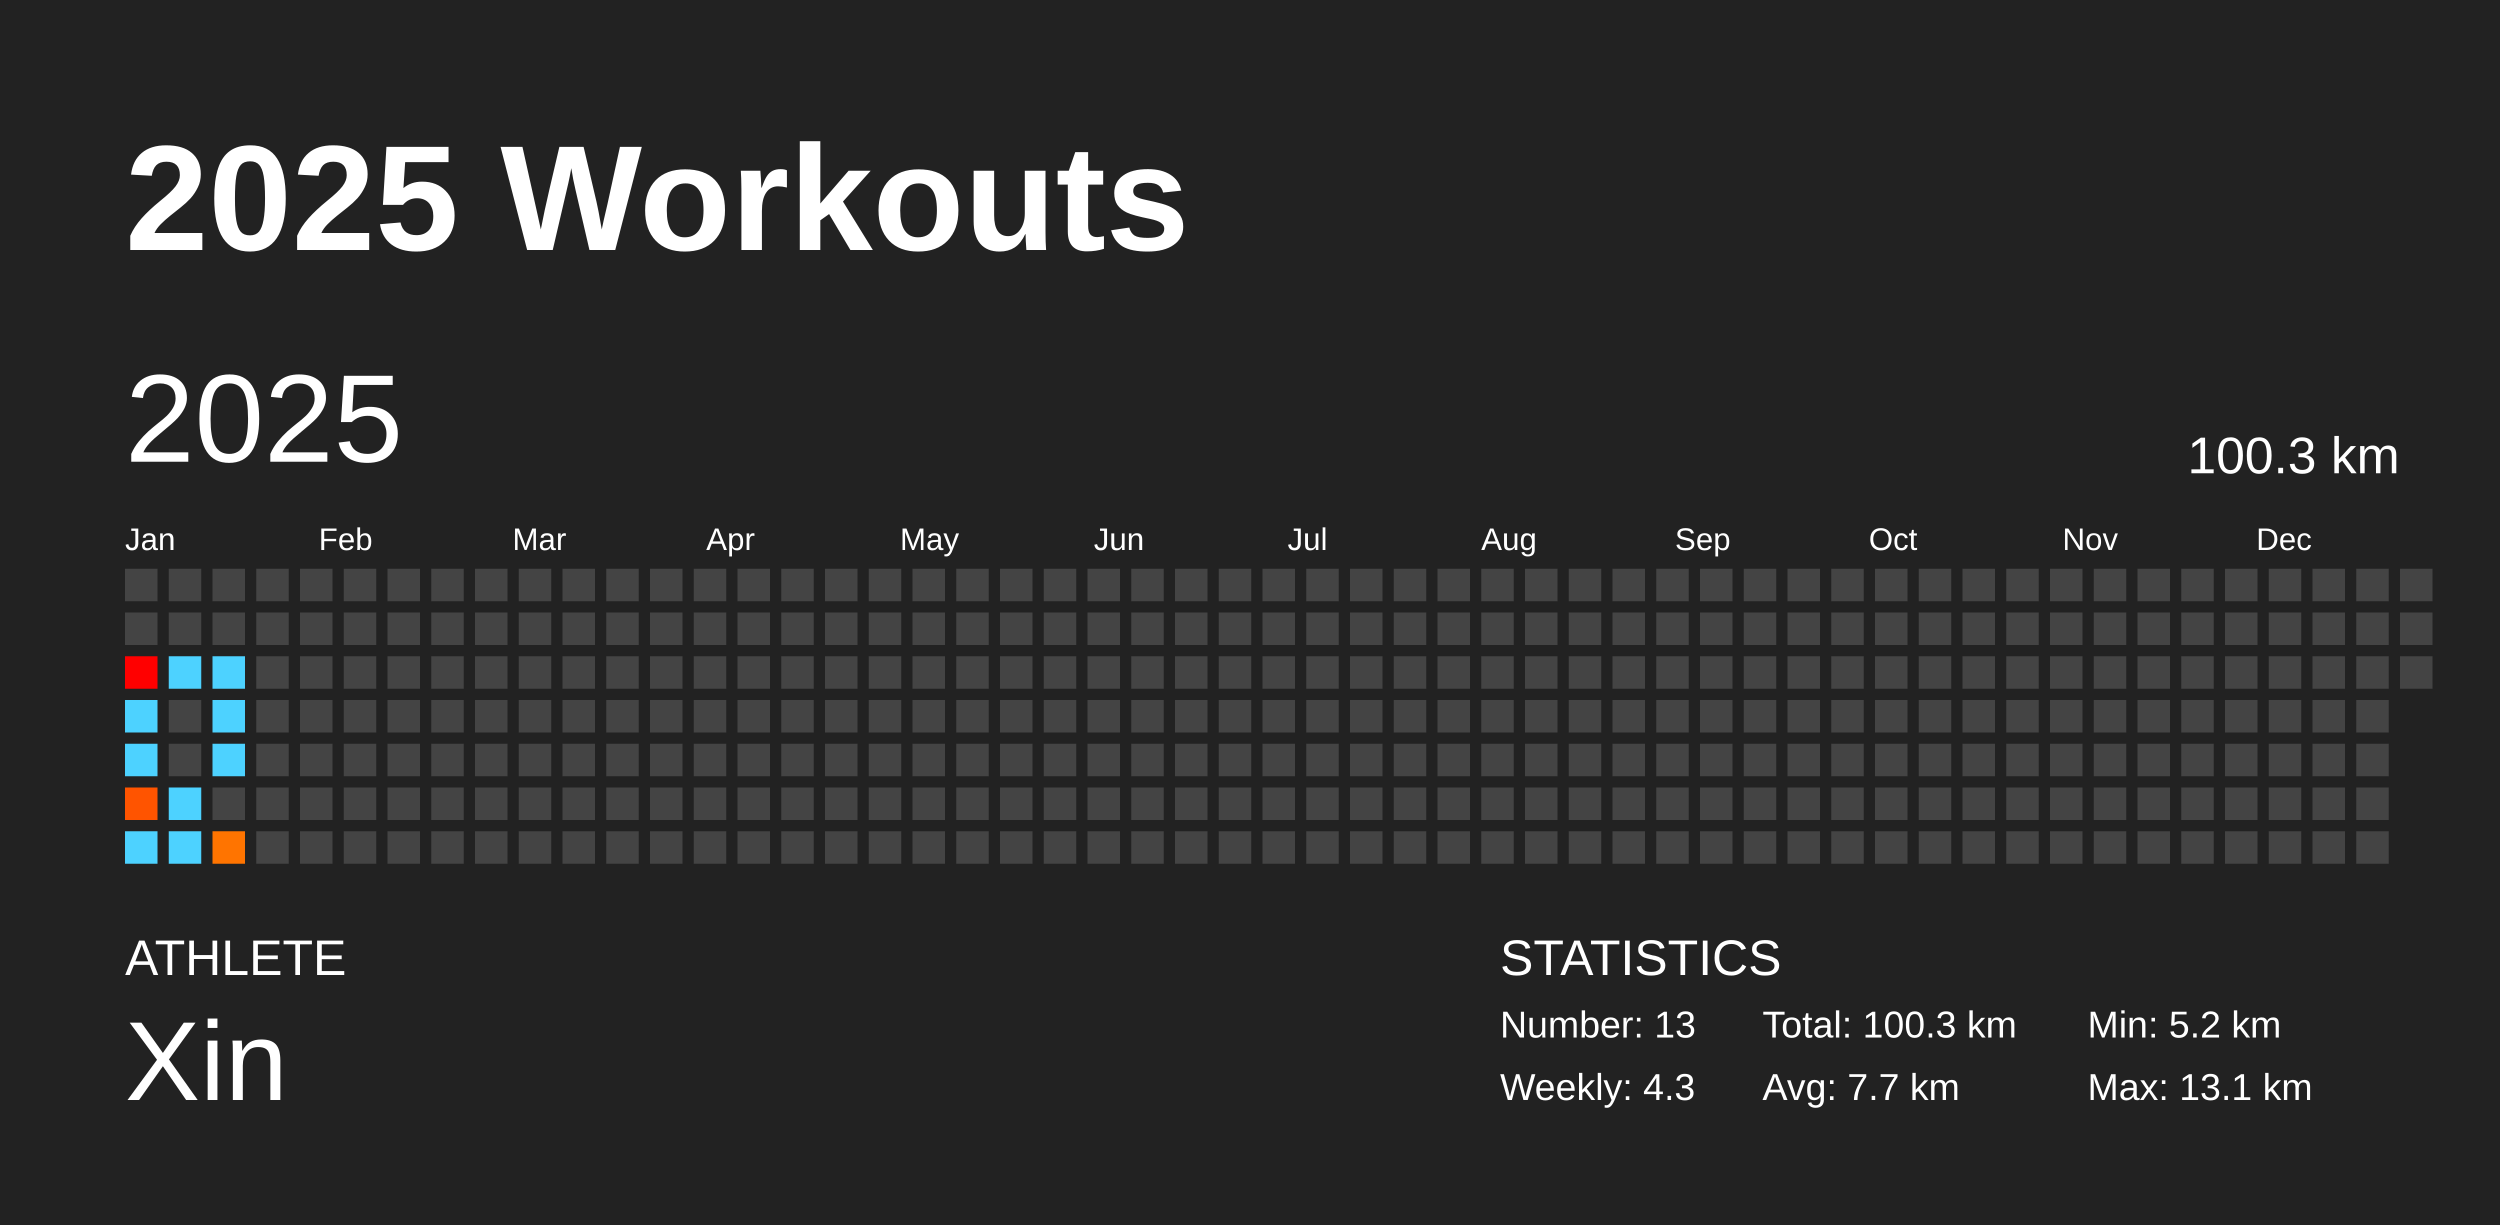
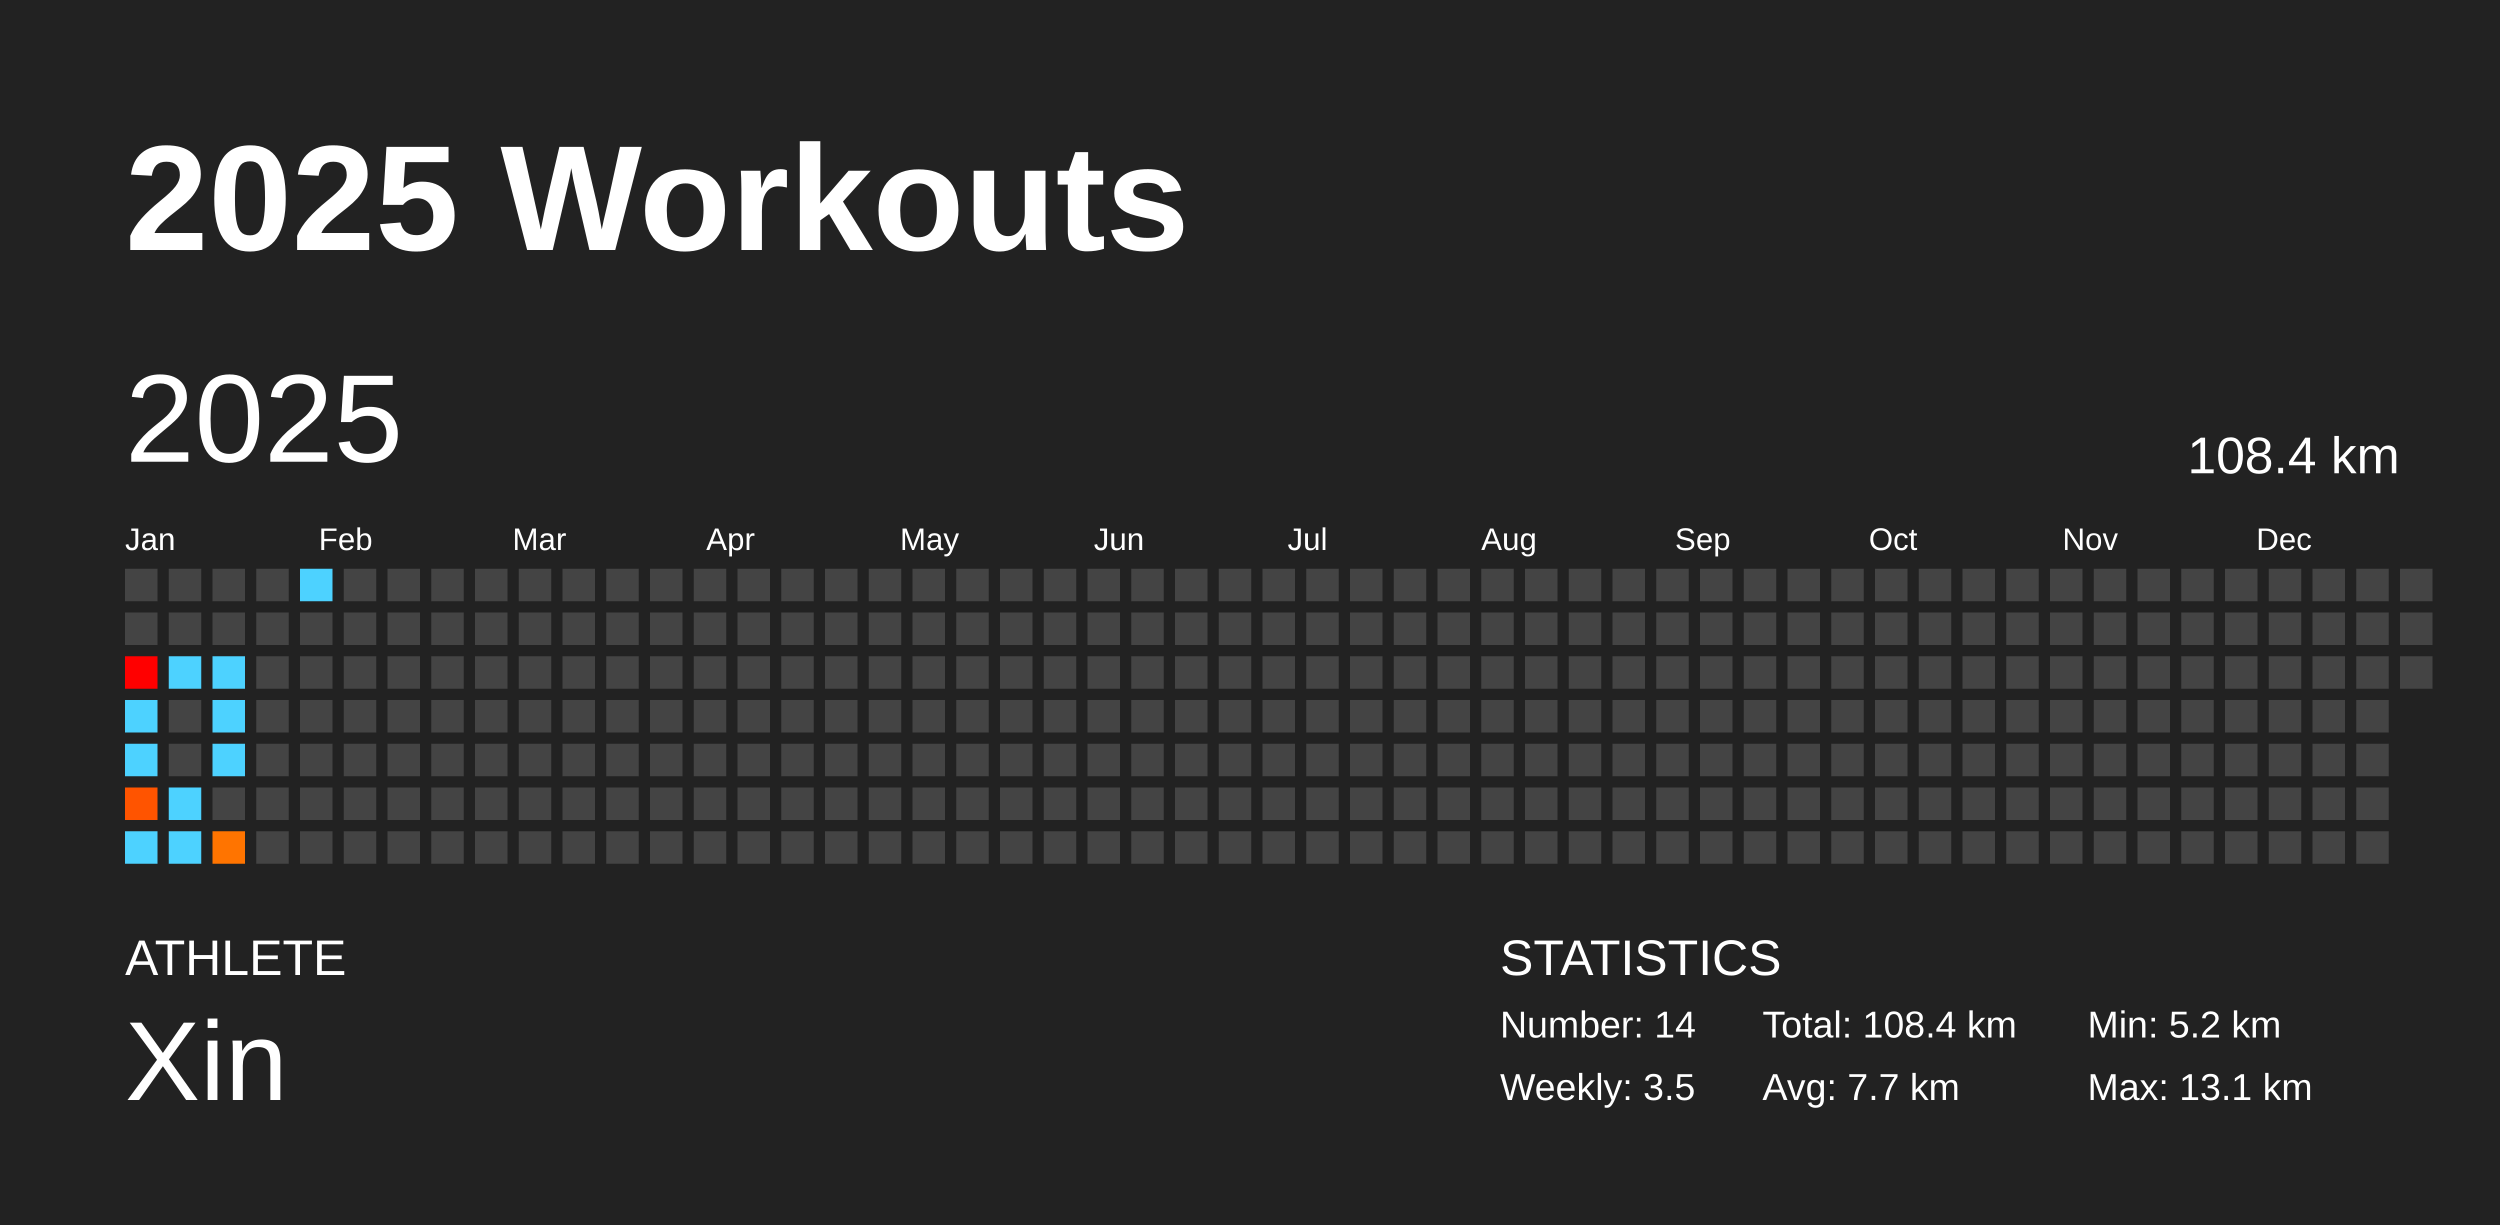
<svg xmlns="http://www.w3.org/2000/svg" baseProfile="full" height="98mm" version="1.1" viewBox="0,0,200,98" width="200mm">
  <defs />
  <rect fill="#222222" height="98" width="200" x="0" y="0" />
  <text fill="#FFFFFF" style="font-size:12px; font-family:Arial; font-weight:bold;" x="10" y="20">2025 Workouts</text>
  <text fill="#FFFFFF" style="font-size:4px; font-family:Arial" x="10" y="78">ATHLETE</text>
  <text fill="#FFFFFF" style="font-size:9px; font-family:Arial" x="10" y="88">Xin</text>
  <text fill="#FFFFFF" style="font-size:4px; font-family:Arial" x="120" y="78">STATISTICS</text>
-   <text fill="#FFFFFF" style="font-size:3px; font-family:Arial" x="120" y="83">Number: 13</text>
-   <text fill="#FFFFFF" style="font-size:3px; font-family:Arial" x="120" y="88">Weekly: 4.3</text>
-   <text fill="#FFFFFF" style="font-size:3px; font-family:Arial" x="141" y="83">Total: 100.3 km</text>
+   <text fill="#FFFFFF" style="font-size:3px; font-family:Arial" x="120" y="83">Number: 14</text>
+   <text fill="#FFFFFF" style="font-size:3px; font-family:Arial" x="120" y="88">Weekly: 3.5</text>
+   <text fill="#FFFFFF" style="font-size:3px; font-family:Arial" x="141" y="83">Total: 108.4 km</text>
  <text fill="#FFFFFF" style="font-size:3px; font-family:Arial" x="141" y="88">Avg: 7.7 km</text>
  <text fill="#FFFFFF" style="font-size:3px; font-family:Arial" x="167" y="83">Min: 5.2 km</text>
  <text fill="#FFFFFF" style="font-size:3px; font-family:Arial" x="167" y="88">Max: 13.1 km</text>
  <text dominant-baseline="hanging" fill="#FFFFFF" style="font-size:10.0px; font-family:Arial;" x="10" y="30">2025</text>
-   <text dominant-baseline="hanging" fill="#FFFFFF" style="font-size:4.125px; font-family:Arial;" x="175" y="35">100.3 km</text>
+   <text dominant-baseline="hanging" fill="#FFFFFF" style="font-size:4.125px; font-family:Arial;" x="175" y="35">108.4 km</text>
  <text fill="#FFFFFF" style="font-size:2.5px; font-family:Arial" x="10.0" y="44">Jan</text>
  <text fill="#FFFFFF" style="font-size:2.5px; font-family:Arial" x="25.5" y="44">Feb</text>
  <text fill="#FFFFFF" style="font-size:2.5px; font-family:Arial" x="41.0" y="44">Mar</text>
  <text fill="#FFFFFF" style="font-size:2.5px; font-family:Arial" x="56.5" y="44">Apr</text>
  <text fill="#FFFFFF" style="font-size:2.5px; font-family:Arial" x="72.0" y="44">May</text>
  <text fill="#FFFFFF" style="font-size:2.5px; font-family:Arial" x="87.5" y="44">Jun</text>
  <text fill="#FFFFFF" style="font-size:2.5px; font-family:Arial" x="103.0" y="44">Jul</text>
  <text fill="#FFFFFF" style="font-size:2.5px; font-family:Arial" x="118.5" y="44">Aug</text>
  <text fill="#FFFFFF" style="font-size:2.5px; font-family:Arial" x="134.0" y="44">Sep</text>
  <text fill="#FFFFFF" style="font-size:2.5px; font-family:Arial" x="149.5" y="44">Oct</text>
  <text fill="#FFFFFF" style="font-size:2.5px; font-family:Arial" x="165.0" y="44">Nov</text>
  <text fill="#FFFFFF" style="font-size:2.5px; font-family:Arial" x="180.5" y="44">Dec</text>
  <rect fill="#444444" height="2.6" width="2.6" x="10.0" y="45.5" />
  <rect fill="#444444" height="2.6" width="2.6" x="10.0" y="49.0" />
  <rect fill="#ff0000" height="2.6" width="2.6" x="10.0" y="52.5" />
  <rect fill="#4dd2ff" height="2.6" width="2.6" x="10.0" y="56.0" />
  <rect fill="#4dd2ff" height="2.6" width="2.6" x="10.0" y="59.5" />
  <rect fill="#ff5400" height="2.6" width="2.6" x="10.0" y="63.0" />
  <rect fill="#4dd2ff" height="2.6" width="2.6" x="10.0" y="66.5" />
  <rect fill="#444444" height="2.6" width="2.6" x="13.5" y="45.5" />
  <rect fill="#444444" height="2.6" width="2.6" x="13.5" y="49.0" />
  <rect fill="#4dd2ff" height="2.6" width="2.6" x="13.5" y="52.5" />
  <rect fill="#444444" height="2.6" width="2.6" x="13.5" y="56.0" />
  <rect fill="#444444" height="2.6" width="2.6" x="13.5" y="59.5" />
  <rect fill="#4dd2ff" height="2.6" width="2.6" x="13.5" y="63.0" />
  <rect fill="#4dd2ff" height="2.6" width="2.6" x="13.5" y="66.5" />
  <rect fill="#444444" height="2.6" width="2.6" x="17.0" y="45.5" />
  <rect fill="#444444" height="2.6" width="2.6" x="17.0" y="49.0" />
  <rect fill="#4dd2ff" height="2.6" width="2.6" x="17.0" y="52.5" />
  <rect fill="#4dd2ff" height="2.6" width="2.6" x="17.0" y="56.0" />
  <rect fill="#4dd2ff" height="2.6" width="2.6" x="17.0" y="59.5" />
  <rect fill="#444444" height="2.6" width="2.6" x="17.0" y="63.0" />
  <rect fill="#ff7400" height="2.6" width="2.6" x="17.0" y="66.5" />
  <rect fill="#444444" height="2.6" width="2.6" x="20.5" y="45.5" />
  <rect fill="#444444" height="2.6" width="2.6" x="20.5" y="49.0" />
  <rect fill="#444444" height="2.6" width="2.6" x="20.5" y="52.5" />
  <rect fill="#444444" height="2.6" width="2.6" x="20.5" y="56.0" />
  <rect fill="#444444" height="2.6" width="2.6" x="20.5" y="59.5" />
  <rect fill="#444444" height="2.6" width="2.6" x="20.5" y="63.0" />
  <rect fill="#444444" height="2.6" width="2.6" x="20.5" y="66.5" />
-   <rect fill="#444444" height="2.6" width="2.6" x="24.0" y="45.5" />
+   <rect fill="#4dd2ff" height="2.6" width="2.6" x="24.0" y="45.5" />
  <rect fill="#444444" height="2.6" width="2.6" x="24.0" y="49.0" />
  <rect fill="#444444" height="2.6" width="2.6" x="24.0" y="52.5" />
  <rect fill="#444444" height="2.6" width="2.6" x="24.0" y="56.0" />
  <rect fill="#444444" height="2.6" width="2.6" x="24.0" y="59.5" />
  <rect fill="#444444" height="2.6" width="2.6" x="24.0" y="63.0" />
  <rect fill="#444444" height="2.6" width="2.6" x="24.0" y="66.5" />
  <rect fill="#444444" height="2.6" width="2.6" x="27.5" y="45.5" />
  <rect fill="#444444" height="2.6" width="2.6" x="27.5" y="49.0" />
  <rect fill="#444444" height="2.6" width="2.6" x="27.5" y="52.5" />
  <rect fill="#444444" height="2.6" width="2.6" x="27.5" y="56.0" />
  <rect fill="#444444" height="2.6" width="2.6" x="27.5" y="59.5" />
  <rect fill="#444444" height="2.6" width="2.6" x="27.5" y="63.0" />
  <rect fill="#444444" height="2.6" width="2.6" x="27.5" y="66.5" />
  <rect fill="#444444" height="2.6" width="2.6" x="31.0" y="45.5" />
  <rect fill="#444444" height="2.6" width="2.6" x="31.0" y="49.0" />
  <rect fill="#444444" height="2.6" width="2.6" x="31.0" y="52.5" />
  <rect fill="#444444" height="2.6" width="2.6" x="31.0" y="56.0" />
  <rect fill="#444444" height="2.6" width="2.6" x="31.0" y="59.5" />
  <rect fill="#444444" height="2.6" width="2.6" x="31.0" y="63.0" />
  <rect fill="#444444" height="2.6" width="2.6" x="31.0" y="66.5" />
  <rect fill="#444444" height="2.6" width="2.6" x="34.5" y="45.5" />
  <rect fill="#444444" height="2.6" width="2.6" x="34.5" y="49.0" />
  <rect fill="#444444" height="2.6" width="2.6" x="34.5" y="52.5" />
  <rect fill="#444444" height="2.6" width="2.6" x="34.5" y="56.0" />
  <rect fill="#444444" height="2.6" width="2.6" x="34.5" y="59.5" />
  <rect fill="#444444" height="2.6" width="2.6" x="34.5" y="63.0" />
  <rect fill="#444444" height="2.6" width="2.6" x="34.5" y="66.5" />
  <rect fill="#444444" height="2.6" width="2.6" x="38.0" y="45.5" />
  <rect fill="#444444" height="2.6" width="2.6" x="38.0" y="49.0" />
  <rect fill="#444444" height="2.6" width="2.6" x="38.0" y="52.5" />
  <rect fill="#444444" height="2.6" width="2.6" x="38.0" y="56.0" />
  <rect fill="#444444" height="2.6" width="2.6" x="38.0" y="59.5" />
  <rect fill="#444444" height="2.6" width="2.6" x="38.0" y="63.0" />
  <rect fill="#444444" height="2.6" width="2.6" x="38.0" y="66.5" />
  <rect fill="#444444" height="2.6" width="2.6" x="41.5" y="45.5" />
  <rect fill="#444444" height="2.6" width="2.6" x="41.5" y="49.0" />
  <rect fill="#444444" height="2.6" width="2.6" x="41.5" y="52.5" />
  <rect fill="#444444" height="2.6" width="2.6" x="41.5" y="56.0" />
  <rect fill="#444444" height="2.6" width="2.6" x="41.5" y="59.5" />
  <rect fill="#444444" height="2.6" width="2.6" x="41.5" y="63.0" />
  <rect fill="#444444" height="2.6" width="2.6" x="41.5" y="66.5" />
  <rect fill="#444444" height="2.6" width="2.6" x="45.0" y="45.5" />
  <rect fill="#444444" height="2.6" width="2.6" x="45.0" y="49.0" />
  <rect fill="#444444" height="2.6" width="2.6" x="45.0" y="52.5" />
  <rect fill="#444444" height="2.6" width="2.6" x="45.0" y="56.0" />
  <rect fill="#444444" height="2.6" width="2.6" x="45.0" y="59.5" />
  <rect fill="#444444" height="2.6" width="2.6" x="45.0" y="63.0" />
  <rect fill="#444444" height="2.6" width="2.6" x="45.0" y="66.5" />
  <rect fill="#444444" height="2.6" width="2.6" x="48.5" y="45.5" />
  <rect fill="#444444" height="2.6" width="2.6" x="48.5" y="49.0" />
  <rect fill="#444444" height="2.6" width="2.6" x="48.5" y="52.5" />
  <rect fill="#444444" height="2.6" width="2.6" x="48.5" y="56.0" />
  <rect fill="#444444" height="2.6" width="2.6" x="48.5" y="59.5" />
  <rect fill="#444444" height="2.6" width="2.6" x="48.5" y="63.0" />
  <rect fill="#444444" height="2.6" width="2.6" x="48.5" y="66.5" />
  <rect fill="#444444" height="2.6" width="2.6" x="52.0" y="45.5" />
  <rect fill="#444444" height="2.6" width="2.6" x="52.0" y="49.0" />
  <rect fill="#444444" height="2.6" width="2.6" x="52.0" y="52.5" />
  <rect fill="#444444" height="2.6" width="2.6" x="52.0" y="56.0" />
  <rect fill="#444444" height="2.6" width="2.6" x="52.0" y="59.5" />
  <rect fill="#444444" height="2.6" width="2.6" x="52.0" y="63.0" />
  <rect fill="#444444" height="2.6" width="2.6" x="52.0" y="66.5" />
  <rect fill="#444444" height="2.6" width="2.6" x="55.5" y="45.5" />
  <rect fill="#444444" height="2.6" width="2.6" x="55.5" y="49.0" />
  <rect fill="#444444" height="2.6" width="2.6" x="55.5" y="52.5" />
  <rect fill="#444444" height="2.6" width="2.6" x="55.5" y="56.0" />
  <rect fill="#444444" height="2.6" width="2.6" x="55.5" y="59.5" />
  <rect fill="#444444" height="2.6" width="2.6" x="55.5" y="63.0" />
  <rect fill="#444444" height="2.6" width="2.6" x="55.5" y="66.5" />
  <rect fill="#444444" height="2.6" width="2.6" x="59.0" y="45.5" />
  <rect fill="#444444" height="2.6" width="2.6" x="59.0" y="49.0" />
  <rect fill="#444444" height="2.6" width="2.6" x="59.0" y="52.5" />
  <rect fill="#444444" height="2.6" width="2.6" x="59.0" y="56.0" />
  <rect fill="#444444" height="2.6" width="2.6" x="59.0" y="59.5" />
  <rect fill="#444444" height="2.6" width="2.6" x="59.0" y="63.0" />
  <rect fill="#444444" height="2.6" width="2.6" x="59.0" y="66.5" />
  <rect fill="#444444" height="2.6" width="2.6" x="62.5" y="45.5" />
  <rect fill="#444444" height="2.6" width="2.6" x="62.5" y="49.0" />
  <rect fill="#444444" height="2.6" width="2.6" x="62.5" y="52.5" />
  <rect fill="#444444" height="2.6" width="2.6" x="62.5" y="56.0" />
  <rect fill="#444444" height="2.6" width="2.6" x="62.5" y="59.5" />
  <rect fill="#444444" height="2.6" width="2.6" x="62.5" y="63.0" />
  <rect fill="#444444" height="2.6" width="2.6" x="62.5" y="66.5" />
  <rect fill="#444444" height="2.6" width="2.6" x="66.0" y="45.5" />
  <rect fill="#444444" height="2.6" width="2.6" x="66.0" y="49.0" />
  <rect fill="#444444" height="2.6" width="2.6" x="66.0" y="52.5" />
  <rect fill="#444444" height="2.6" width="2.6" x="66.0" y="56.0" />
  <rect fill="#444444" height="2.6" width="2.6" x="66.0" y="59.5" />
  <rect fill="#444444" height="2.6" width="2.6" x="66.0" y="63.0" />
  <rect fill="#444444" height="2.6" width="2.6" x="66.0" y="66.5" />
  <rect fill="#444444" height="2.6" width="2.6" x="69.5" y="45.5" />
  <rect fill="#444444" height="2.6" width="2.6" x="69.5" y="49.0" />
  <rect fill="#444444" height="2.6" width="2.6" x="69.5" y="52.5" />
  <rect fill="#444444" height="2.6" width="2.6" x="69.5" y="56.0" />
  <rect fill="#444444" height="2.6" width="2.6" x="69.5" y="59.5" />
  <rect fill="#444444" height="2.6" width="2.6" x="69.5" y="63.0" />
  <rect fill="#444444" height="2.6" width="2.6" x="69.5" y="66.5" />
  <rect fill="#444444" height="2.6" width="2.6" x="73.0" y="45.5" />
  <rect fill="#444444" height="2.6" width="2.6" x="73.0" y="49.0" />
  <rect fill="#444444" height="2.6" width="2.6" x="73.0" y="52.5" />
  <rect fill="#444444" height="2.6" width="2.6" x="73.0" y="56.0" />
  <rect fill="#444444" height="2.6" width="2.6" x="73.0" y="59.5" />
  <rect fill="#444444" height="2.6" width="2.6" x="73.0" y="63.0" />
  <rect fill="#444444" height="2.6" width="2.6" x="73.0" y="66.5" />
  <rect fill="#444444" height="2.6" width="2.6" x="76.5" y="45.5" />
  <rect fill="#444444" height="2.6" width="2.6" x="76.5" y="49.0" />
  <rect fill="#444444" height="2.6" width="2.6" x="76.5" y="52.5" />
  <rect fill="#444444" height="2.6" width="2.6" x="76.5" y="56.0" />
  <rect fill="#444444" height="2.6" width="2.6" x="76.5" y="59.5" />
  <rect fill="#444444" height="2.6" width="2.6" x="76.5" y="63.0" />
  <rect fill="#444444" height="2.6" width="2.6" x="76.5" y="66.5" />
  <rect fill="#444444" height="2.6" width="2.6" x="80.0" y="45.5" />
  <rect fill="#444444" height="2.6" width="2.6" x="80.0" y="49.0" />
  <rect fill="#444444" height="2.6" width="2.6" x="80.0" y="52.5" />
  <rect fill="#444444" height="2.6" width="2.6" x="80.0" y="56.0" />
  <rect fill="#444444" height="2.6" width="2.6" x="80.0" y="59.5" />
  <rect fill="#444444" height="2.6" width="2.6" x="80.0" y="63.0" />
  <rect fill="#444444" height="2.6" width="2.6" x="80.0" y="66.5" />
  <rect fill="#444444" height="2.6" width="2.6" x="83.5" y="45.5" />
  <rect fill="#444444" height="2.6" width="2.6" x="83.5" y="49.0" />
  <rect fill="#444444" height="2.6" width="2.6" x="83.5" y="52.5" />
  <rect fill="#444444" height="2.6" width="2.6" x="83.5" y="56.0" />
  <rect fill="#444444" height="2.6" width="2.6" x="83.5" y="59.5" />
  <rect fill="#444444" height="2.6" width="2.6" x="83.5" y="63.0" />
  <rect fill="#444444" height="2.6" width="2.6" x="83.5" y="66.5" />
  <rect fill="#444444" height="2.6" width="2.6" x="87.0" y="45.5" />
  <rect fill="#444444" height="2.6" width="2.6" x="87.0" y="49.0" />
  <rect fill="#444444" height="2.6" width="2.6" x="87.0" y="52.5" />
  <rect fill="#444444" height="2.6" width="2.6" x="87.0" y="56.0" />
  <rect fill="#444444" height="2.6" width="2.6" x="87.0" y="59.5" />
  <rect fill="#444444" height="2.6" width="2.6" x="87.0" y="63.0" />
  <rect fill="#444444" height="2.6" width="2.6" x="87.0" y="66.5" />
  <rect fill="#444444" height="2.6" width="2.6" x="90.5" y="45.5" />
  <rect fill="#444444" height="2.6" width="2.6" x="90.5" y="49.0" />
  <rect fill="#444444" height="2.6" width="2.6" x="90.5" y="52.5" />
  <rect fill="#444444" height="2.6" width="2.6" x="90.5" y="56.0" />
  <rect fill="#444444" height="2.6" width="2.6" x="90.5" y="59.5" />
  <rect fill="#444444" height="2.6" width="2.6" x="90.5" y="63.0" />
  <rect fill="#444444" height="2.6" width="2.6" x="90.5" y="66.5" />
  <rect fill="#444444" height="2.6" width="2.6" x="94.0" y="45.5" />
  <rect fill="#444444" height="2.6" width="2.6" x="94.0" y="49.0" />
  <rect fill="#444444" height="2.6" width="2.6" x="94.0" y="52.5" />
  <rect fill="#444444" height="2.6" width="2.6" x="94.0" y="56.0" />
  <rect fill="#444444" height="2.6" width="2.6" x="94.0" y="59.5" />
  <rect fill="#444444" height="2.6" width="2.6" x="94.0" y="63.0" />
  <rect fill="#444444" height="2.6" width="2.6" x="94.0" y="66.5" />
  <rect fill="#444444" height="2.6" width="2.6" x="97.5" y="45.5" />
  <rect fill="#444444" height="2.6" width="2.6" x="97.5" y="49.0" />
  <rect fill="#444444" height="2.6" width="2.6" x="97.5" y="52.5" />
  <rect fill="#444444" height="2.6" width="2.6" x="97.5" y="56.0" />
  <rect fill="#444444" height="2.6" width="2.6" x="97.5" y="59.5" />
  <rect fill="#444444" height="2.6" width="2.6" x="97.5" y="63.0" />
  <rect fill="#444444" height="2.6" width="2.6" x="97.5" y="66.5" />
  <rect fill="#444444" height="2.6" width="2.6" x="101.0" y="45.5" />
  <rect fill="#444444" height="2.6" width="2.6" x="101.0" y="49.0" />
  <rect fill="#444444" height="2.6" width="2.6" x="101.0" y="52.5" />
  <rect fill="#444444" height="2.6" width="2.6" x="101.0" y="56.0" />
  <rect fill="#444444" height="2.6" width="2.6" x="101.0" y="59.5" />
  <rect fill="#444444" height="2.6" width="2.6" x="101.0" y="63.0" />
  <rect fill="#444444" height="2.6" width="2.6" x="101.0" y="66.5" />
  <rect fill="#444444" height="2.6" width="2.6" x="104.5" y="45.5" />
  <rect fill="#444444" height="2.6" width="2.6" x="104.5" y="49.0" />
  <rect fill="#444444" height="2.6" width="2.6" x="104.5" y="52.5" />
  <rect fill="#444444" height="2.6" width="2.6" x="104.5" y="56.0" />
  <rect fill="#444444" height="2.6" width="2.6" x="104.5" y="59.5" />
  <rect fill="#444444" height="2.6" width="2.6" x="104.5" y="63.0" />
  <rect fill="#444444" height="2.6" width="2.6" x="104.5" y="66.5" />
  <rect fill="#444444" height="2.6" width="2.6" x="108.0" y="45.5" />
  <rect fill="#444444" height="2.6" width="2.6" x="108.0" y="49.0" />
  <rect fill="#444444" height="2.6" width="2.6" x="108.0" y="52.5" />
  <rect fill="#444444" height="2.6" width="2.6" x="108.0" y="56.0" />
  <rect fill="#444444" height="2.6" width="2.6" x="108.0" y="59.5" />
  <rect fill="#444444" height="2.6" width="2.6" x="108.0" y="63.0" />
  <rect fill="#444444" height="2.6" width="2.6" x="108.0" y="66.5" />
  <rect fill="#444444" height="2.6" width="2.6" x="111.5" y="45.5" />
  <rect fill="#444444" height="2.6" width="2.6" x="111.5" y="49.0" />
  <rect fill="#444444" height="2.6" width="2.6" x="111.5" y="52.5" />
  <rect fill="#444444" height="2.6" width="2.6" x="111.5" y="56.0" />
  <rect fill="#444444" height="2.6" width="2.6" x="111.5" y="59.5" />
  <rect fill="#444444" height="2.6" width="2.6" x="111.5" y="63.0" />
  <rect fill="#444444" height="2.6" width="2.6" x="111.5" y="66.5" />
  <rect fill="#444444" height="2.6" width="2.6" x="115.0" y="45.5" />
  <rect fill="#444444" height="2.6" width="2.6" x="115.0" y="49.0" />
  <rect fill="#444444" height="2.6" width="2.6" x="115.0" y="52.5" />
  <rect fill="#444444" height="2.6" width="2.6" x="115.0" y="56.0" />
  <rect fill="#444444" height="2.6" width="2.6" x="115.0" y="59.5" />
  <rect fill="#444444" height="2.6" width="2.6" x="115.0" y="63.0" />
  <rect fill="#444444" height="2.6" width="2.6" x="115.0" y="66.5" />
  <rect fill="#444444" height="2.6" width="2.6" x="118.5" y="45.5" />
  <rect fill="#444444" height="2.6" width="2.6" x="118.5" y="49.0" />
  <rect fill="#444444" height="2.6" width="2.6" x="118.5" y="52.5" />
  <rect fill="#444444" height="2.6" width="2.6" x="118.5" y="56.0" />
  <rect fill="#444444" height="2.6" width="2.6" x="118.5" y="59.5" />
  <rect fill="#444444" height="2.6" width="2.6" x="118.5" y="63.0" />
  <rect fill="#444444" height="2.6" width="2.6" x="118.5" y="66.5" />
  <rect fill="#444444" height="2.6" width="2.6" x="122.0" y="45.5" />
  <rect fill="#444444" height="2.6" width="2.6" x="122.0" y="49.0" />
  <rect fill="#444444" height="2.6" width="2.6" x="122.0" y="52.5" />
  <rect fill="#444444" height="2.6" width="2.6" x="122.0" y="56.0" />
  <rect fill="#444444" height="2.6" width="2.6" x="122.0" y="59.5" />
  <rect fill="#444444" height="2.6" width="2.6" x="122.0" y="63.0" />
  <rect fill="#444444" height="2.6" width="2.6" x="122.0" y="66.5" />
  <rect fill="#444444" height="2.6" width="2.6" x="125.5" y="45.5" />
  <rect fill="#444444" height="2.6" width="2.6" x="125.5" y="49.0" />
  <rect fill="#444444" height="2.6" width="2.6" x="125.5" y="52.5" />
  <rect fill="#444444" height="2.6" width="2.6" x="125.5" y="56.0" />
  <rect fill="#444444" height="2.6" width="2.6" x="125.5" y="59.5" />
  <rect fill="#444444" height="2.6" width="2.6" x="125.5" y="63.0" />
  <rect fill="#444444" height="2.6" width="2.6" x="125.5" y="66.5" />
  <rect fill="#444444" height="2.6" width="2.6" x="129.0" y="45.5" />
  <rect fill="#444444" height="2.6" width="2.6" x="129.0" y="49.0" />
  <rect fill="#444444" height="2.6" width="2.6" x="129.0" y="52.5" />
  <rect fill="#444444" height="2.6" width="2.6" x="129.0" y="56.0" />
  <rect fill="#444444" height="2.6" width="2.6" x="129.0" y="59.5" />
  <rect fill="#444444" height="2.6" width="2.6" x="129.0" y="63.0" />
  <rect fill="#444444" height="2.6" width="2.6" x="129.0" y="66.5" />
  <rect fill="#444444" height="2.6" width="2.6" x="132.5" y="45.5" />
  <rect fill="#444444" height="2.6" width="2.6" x="132.5" y="49.0" />
  <rect fill="#444444" height="2.6" width="2.6" x="132.5" y="52.5" />
  <rect fill="#444444" height="2.6" width="2.6" x="132.5" y="56.0" />
  <rect fill="#444444" height="2.6" width="2.6" x="132.5" y="59.5" />
  <rect fill="#444444" height="2.6" width="2.6" x="132.5" y="63.0" />
  <rect fill="#444444" height="2.6" width="2.6" x="132.5" y="66.5" />
  <rect fill="#444444" height="2.6" width="2.6" x="136.0" y="45.5" />
  <rect fill="#444444" height="2.6" width="2.6" x="136.0" y="49.0" />
  <rect fill="#444444" height="2.6" width="2.6" x="136.0" y="52.5" />
  <rect fill="#444444" height="2.6" width="2.6" x="136.0" y="56.0" />
  <rect fill="#444444" height="2.6" width="2.6" x="136.0" y="59.5" />
  <rect fill="#444444" height="2.6" width="2.6" x="136.0" y="63.0" />
  <rect fill="#444444" height="2.6" width="2.6" x="136.0" y="66.5" />
  <rect fill="#444444" height="2.6" width="2.6" x="139.5" y="45.5" />
  <rect fill="#444444" height="2.6" width="2.6" x="139.5" y="49.0" />
  <rect fill="#444444" height="2.6" width="2.6" x="139.5" y="52.5" />
  <rect fill="#444444" height="2.6" width="2.6" x="139.5" y="56.0" />
  <rect fill="#444444" height="2.6" width="2.6" x="139.5" y="59.5" />
  <rect fill="#444444" height="2.6" width="2.6" x="139.5" y="63.0" />
  <rect fill="#444444" height="2.6" width="2.6" x="139.5" y="66.5" />
  <rect fill="#444444" height="2.6" width="2.6" x="143.0" y="45.5" />
  <rect fill="#444444" height="2.6" width="2.6" x="143.0" y="49.0" />
  <rect fill="#444444" height="2.6" width="2.6" x="143.0" y="52.5" />
  <rect fill="#444444" height="2.6" width="2.6" x="143.0" y="56.0" />
  <rect fill="#444444" height="2.6" width="2.6" x="143.0" y="59.5" />
  <rect fill="#444444" height="2.6" width="2.6" x="143.0" y="63.0" />
  <rect fill="#444444" height="2.6" width="2.6" x="143.0" y="66.5" />
  <rect fill="#444444" height="2.6" width="2.6" x="146.5" y="45.5" />
  <rect fill="#444444" height="2.6" width="2.6" x="146.5" y="49.0" />
  <rect fill="#444444" height="2.6" width="2.6" x="146.5" y="52.5" />
  <rect fill="#444444" height="2.6" width="2.6" x="146.5" y="56.0" />
  <rect fill="#444444" height="2.6" width="2.6" x="146.5" y="59.5" />
  <rect fill="#444444" height="2.6" width="2.6" x="146.5" y="63.0" />
  <rect fill="#444444" height="2.6" width="2.6" x="146.5" y="66.5" />
  <rect fill="#444444" height="2.6" width="2.6" x="150.0" y="45.5" />
  <rect fill="#444444" height="2.6" width="2.6" x="150.0" y="49.0" />
  <rect fill="#444444" height="2.6" width="2.6" x="150.0" y="52.5" />
  <rect fill="#444444" height="2.6" width="2.6" x="150.0" y="56.0" />
  <rect fill="#444444" height="2.6" width="2.6" x="150.0" y="59.5" />
  <rect fill="#444444" height="2.6" width="2.6" x="150.0" y="63.0" />
  <rect fill="#444444" height="2.6" width="2.6" x="150.0" y="66.5" />
  <rect fill="#444444" height="2.6" width="2.6" x="153.5" y="45.5" />
  <rect fill="#444444" height="2.6" width="2.6" x="153.5" y="49.0" />
  <rect fill="#444444" height="2.6" width="2.6" x="153.5" y="52.5" />
  <rect fill="#444444" height="2.6" width="2.6" x="153.5" y="56.0" />
  <rect fill="#444444" height="2.6" width="2.6" x="153.5" y="59.5" />
  <rect fill="#444444" height="2.6" width="2.6" x="153.5" y="63.0" />
  <rect fill="#444444" height="2.6" width="2.6" x="153.5" y="66.5" />
  <rect fill="#444444" height="2.6" width="2.6" x="157.0" y="45.5" />
  <rect fill="#444444" height="2.6" width="2.6" x="157.0" y="49.0" />
  <rect fill="#444444" height="2.6" width="2.6" x="157.0" y="52.5" />
  <rect fill="#444444" height="2.6" width="2.6" x="157.0" y="56.0" />
  <rect fill="#444444" height="2.6" width="2.6" x="157.0" y="59.5" />
  <rect fill="#444444" height="2.6" width="2.6" x="157.0" y="63.0" />
  <rect fill="#444444" height="2.6" width="2.6" x="157.0" y="66.5" />
  <rect fill="#444444" height="2.6" width="2.6" x="160.5" y="45.5" />
  <rect fill="#444444" height="2.6" width="2.6" x="160.5" y="49.0" />
  <rect fill="#444444" height="2.6" width="2.6" x="160.5" y="52.5" />
  <rect fill="#444444" height="2.6" width="2.6" x="160.5" y="56.0" />
  <rect fill="#444444" height="2.6" width="2.6" x="160.5" y="59.5" />
  <rect fill="#444444" height="2.6" width="2.6" x="160.5" y="63.0" />
  <rect fill="#444444" height="2.6" width="2.6" x="160.5" y="66.5" />
  <rect fill="#444444" height="2.6" width="2.6" x="164.0" y="45.5" />
  <rect fill="#444444" height="2.6" width="2.6" x="164.0" y="49.0" />
  <rect fill="#444444" height="2.6" width="2.6" x="164.0" y="52.5" />
  <rect fill="#444444" height="2.6" width="2.6" x="164.0" y="56.0" />
  <rect fill="#444444" height="2.6" width="2.6" x="164.0" y="59.5" />
  <rect fill="#444444" height="2.6" width="2.6" x="164.0" y="63.0" />
  <rect fill="#444444" height="2.6" width="2.6" x="164.0" y="66.5" />
  <rect fill="#444444" height="2.6" width="2.6" x="167.5" y="45.5" />
  <rect fill="#444444" height="2.6" width="2.6" x="167.5" y="49.0" />
  <rect fill="#444444" height="2.6" width="2.6" x="167.5" y="52.5" />
  <rect fill="#444444" height="2.6" width="2.6" x="167.5" y="56.0" />
  <rect fill="#444444" height="2.6" width="2.6" x="167.5" y="59.5" />
  <rect fill="#444444" height="2.6" width="2.6" x="167.5" y="63.0" />
  <rect fill="#444444" height="2.6" width="2.6" x="167.5" y="66.5" />
  <rect fill="#444444" height="2.6" width="2.6" x="171.0" y="45.5" />
  <rect fill="#444444" height="2.6" width="2.6" x="171.0" y="49.0" />
  <rect fill="#444444" height="2.6" width="2.6" x="171.0" y="52.5" />
  <rect fill="#444444" height="2.6" width="2.6" x="171.0" y="56.0" />
  <rect fill="#444444" height="2.6" width="2.6" x="171.0" y="59.5" />
  <rect fill="#444444" height="2.6" width="2.6" x="171.0" y="63.0" />
  <rect fill="#444444" height="2.6" width="2.6" x="171.0" y="66.5" />
  <rect fill="#444444" height="2.6" width="2.6" x="174.5" y="45.5" />
  <rect fill="#444444" height="2.6" width="2.6" x="174.5" y="49.0" />
  <rect fill="#444444" height="2.6" width="2.6" x="174.5" y="52.5" />
  <rect fill="#444444" height="2.6" width="2.6" x="174.5" y="56.0" />
  <rect fill="#444444" height="2.6" width="2.6" x="174.5" y="59.5" />
  <rect fill="#444444" height="2.6" width="2.6" x="174.5" y="63.0" />
  <rect fill="#444444" height="2.6" width="2.6" x="174.5" y="66.5" />
  <rect fill="#444444" height="2.6" width="2.6" x="178.0" y="45.5" />
  <rect fill="#444444" height="2.6" width="2.6" x="178.0" y="49.0" />
  <rect fill="#444444" height="2.6" width="2.6" x="178.0" y="52.5" />
  <rect fill="#444444" height="2.6" width="2.6" x="178.0" y="56.0" />
  <rect fill="#444444" height="2.6" width="2.6" x="178.0" y="59.5" />
  <rect fill="#444444" height="2.6" width="2.6" x="178.0" y="63.0" />
  <rect fill="#444444" height="2.6" width="2.6" x="178.0" y="66.5" />
  <rect fill="#444444" height="2.6" width="2.6" x="181.5" y="45.5" />
  <rect fill="#444444" height="2.6" width="2.6" x="181.5" y="49.0" />
  <rect fill="#444444" height="2.6" width="2.6" x="181.5" y="52.5" />
  <rect fill="#444444" height="2.6" width="2.6" x="181.5" y="56.0" />
  <rect fill="#444444" height="2.6" width="2.6" x="181.5" y="59.5" />
  <rect fill="#444444" height="2.6" width="2.6" x="181.5" y="63.0" />
  <rect fill="#444444" height="2.6" width="2.6" x="181.5" y="66.5" />
  <rect fill="#444444" height="2.6" width="2.6" x="185.0" y="45.5" />
  <rect fill="#444444" height="2.6" width="2.6" x="185.0" y="49.0" />
  <rect fill="#444444" height="2.6" width="2.6" x="185.0" y="52.5" />
  <rect fill="#444444" height="2.6" width="2.6" x="185.0" y="56.0" />
  <rect fill="#444444" height="2.6" width="2.6" x="185.0" y="59.5" />
  <rect fill="#444444" height="2.6" width="2.6" x="185.0" y="63.0" />
  <rect fill="#444444" height="2.6" width="2.6" x="185.0" y="66.5" />
  <rect fill="#444444" height="2.6" width="2.6" x="188.5" y="45.5" />
  <rect fill="#444444" height="2.6" width="2.6" x="188.5" y="49.0" />
  <rect fill="#444444" height="2.6" width="2.6" x="188.5" y="52.5" />
  <rect fill="#444444" height="2.6" width="2.6" x="188.5" y="56.0" />
  <rect fill="#444444" height="2.6" width="2.6" x="188.5" y="59.5" />
  <rect fill="#444444" height="2.6" width="2.6" x="188.5" y="63.0" />
  <rect fill="#444444" height="2.6" width="2.6" x="188.5" y="66.5" />
  <rect fill="#444444" height="2.6" width="2.6" x="192.0" y="45.5" />
  <rect fill="#444444" height="2.6" width="2.6" x="192.0" y="49.0" />
  <rect fill="#444444" height="2.6" width="2.6" x="192.0" y="52.5" />
</svg>
